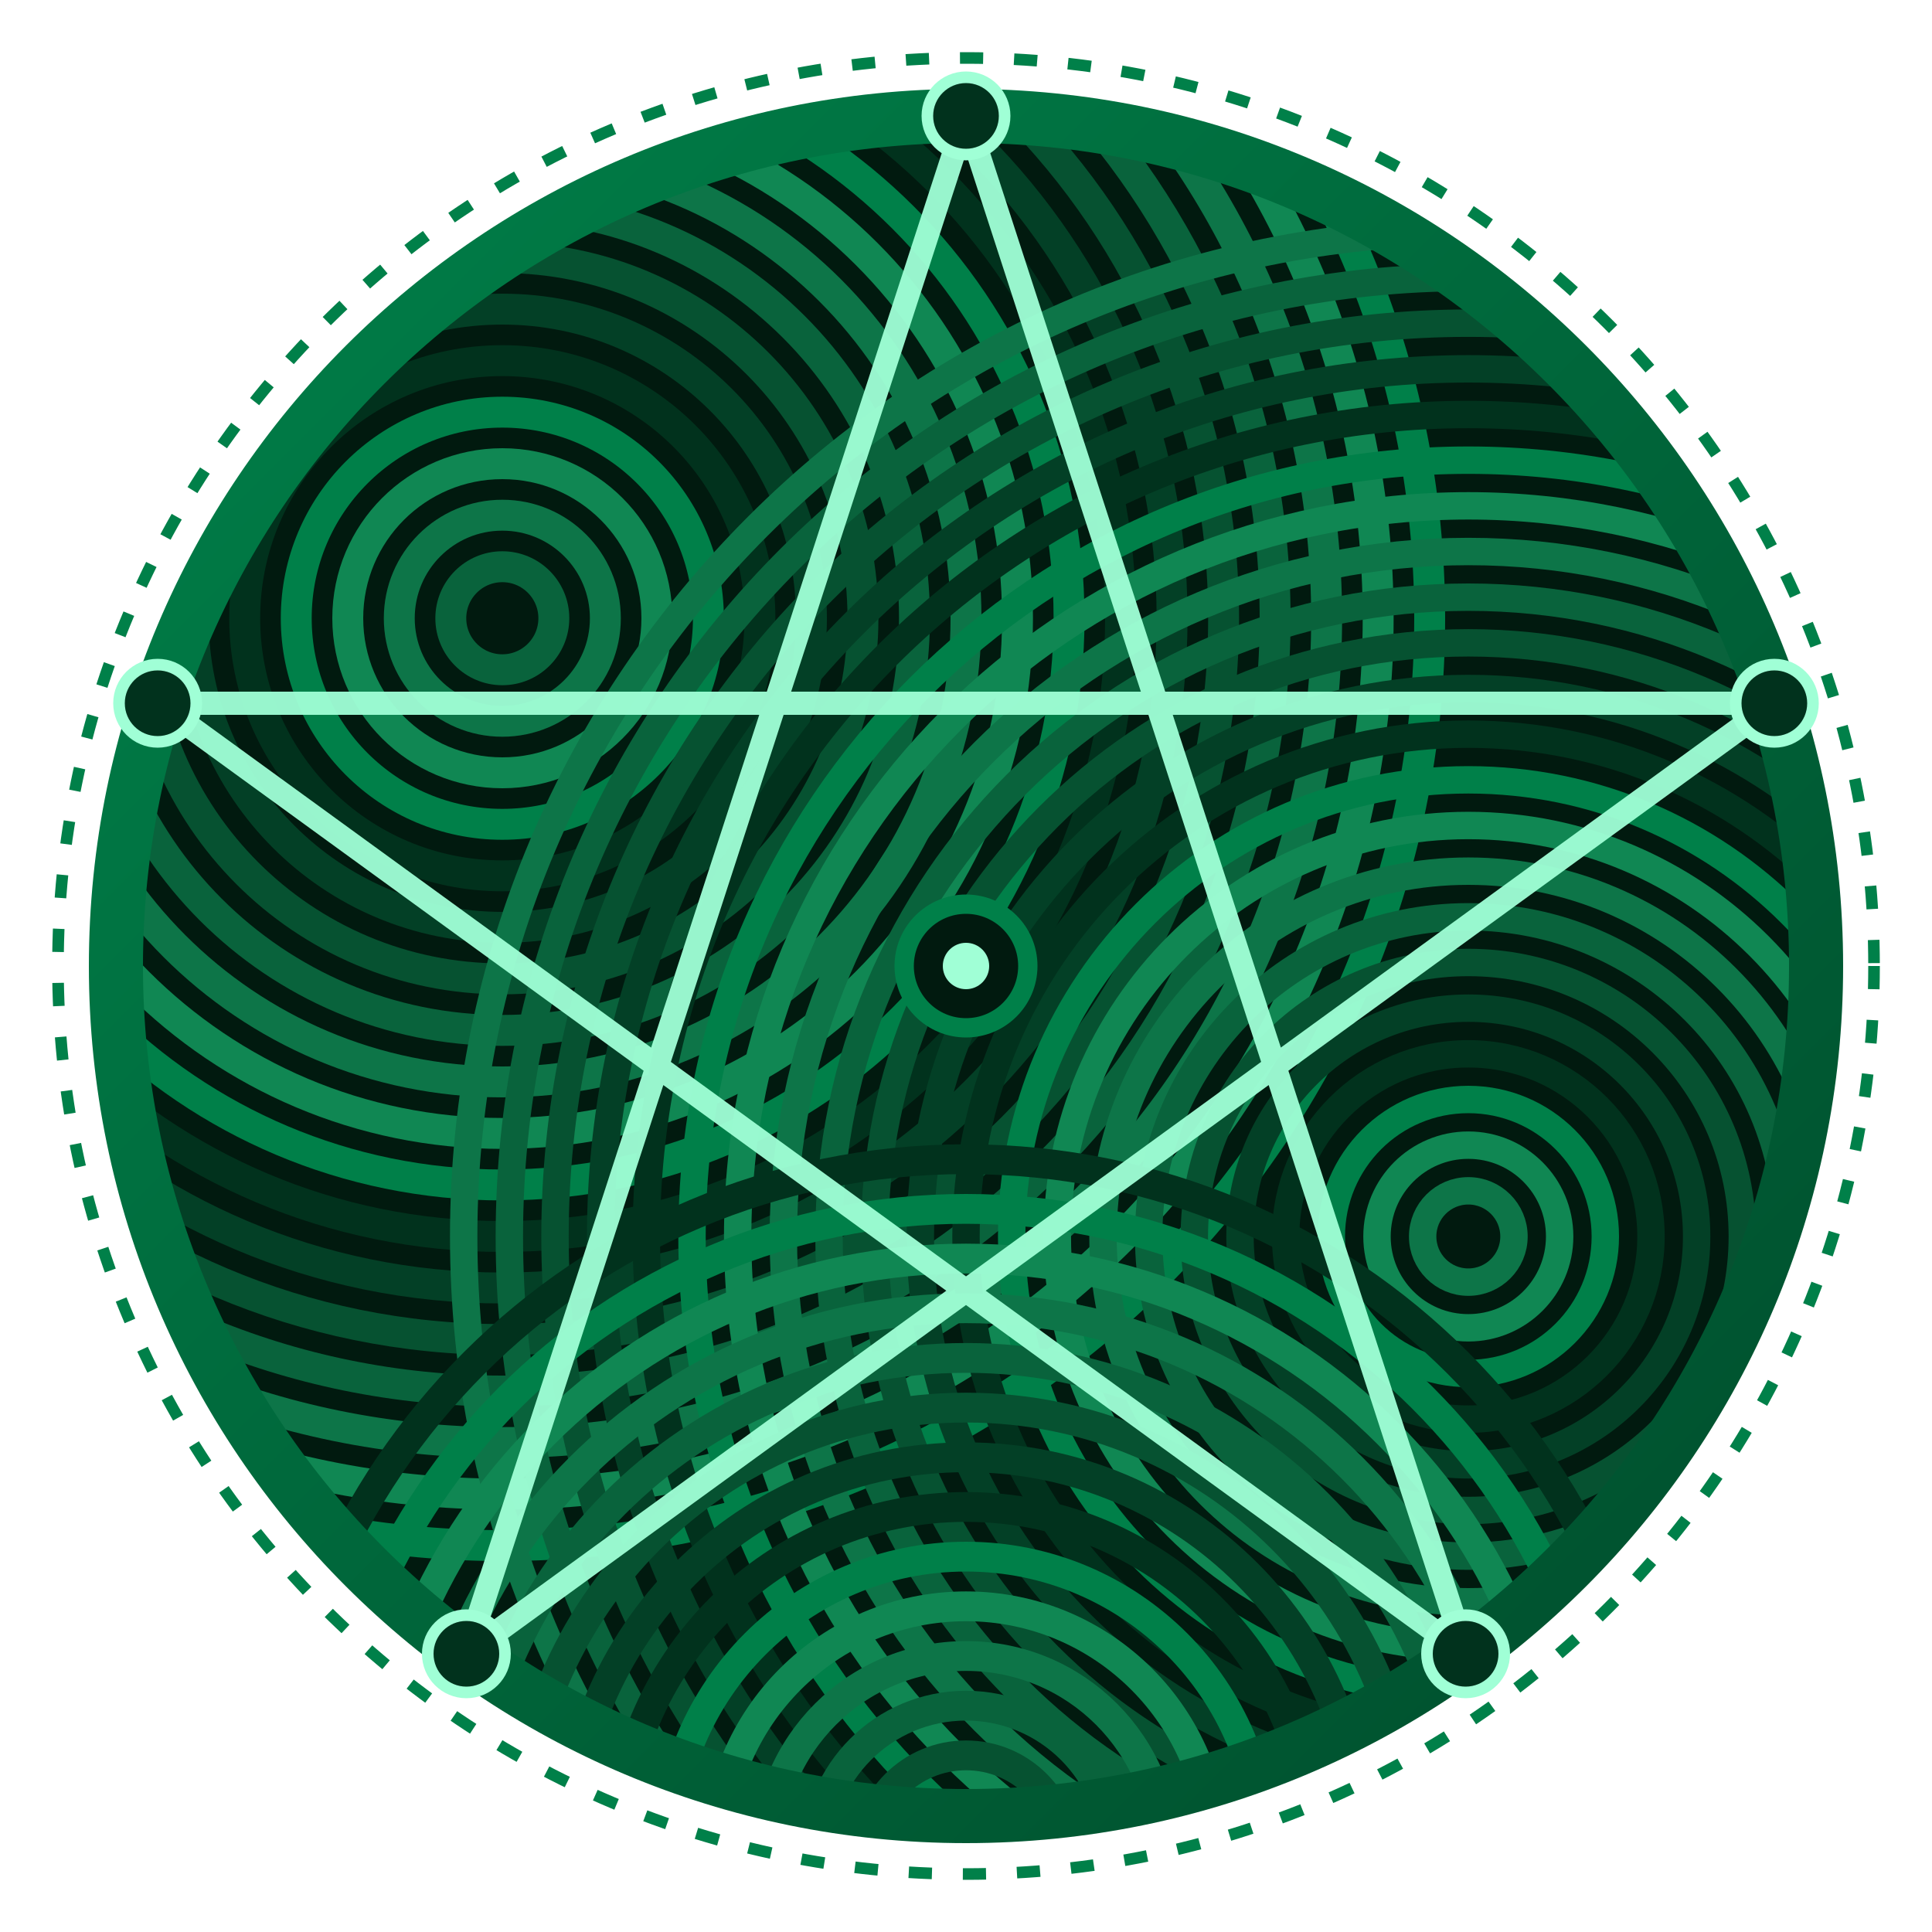
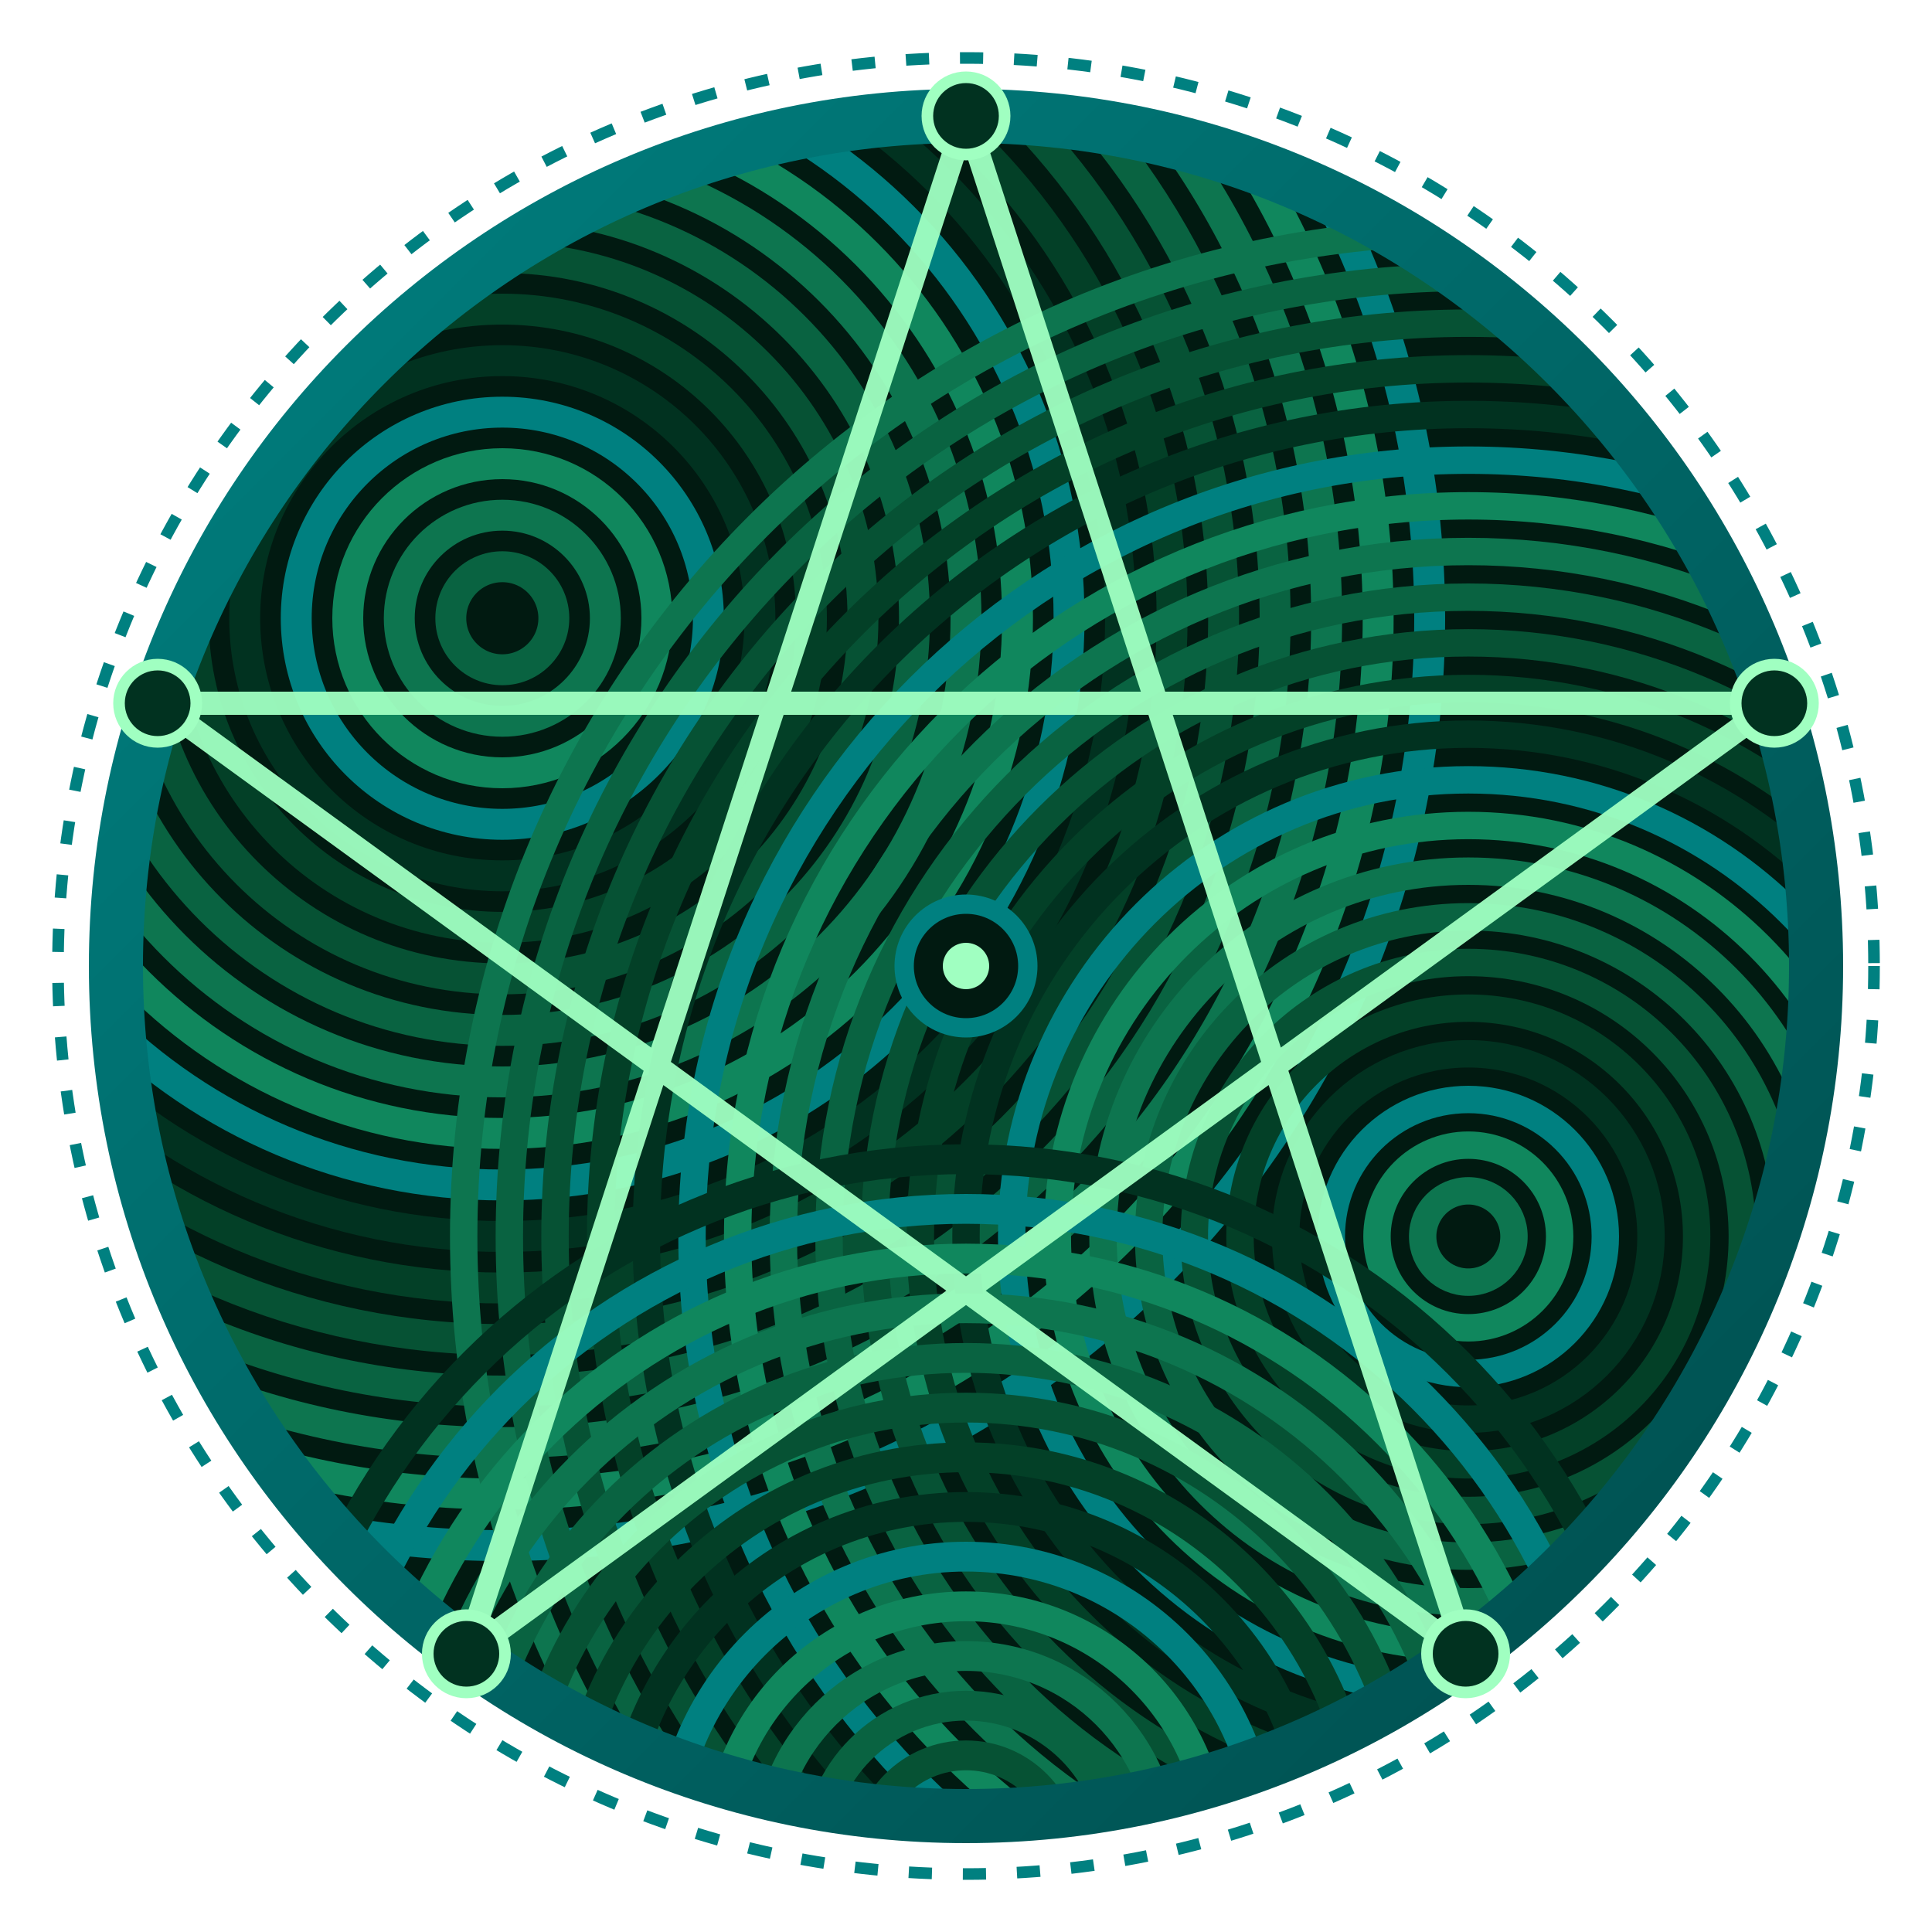
<svg xmlns="http://www.w3.org/2000/svg" viewBox="0 0 500 500" width="100%" height="100%">
  <defs>
    <clipPath id="circleClip">
      <circle cx="250" cy="250" r="220" />
    </clipPath>
    <linearGradient id="tealGlow" x1="0%" y1="0%" x2="100%" y2="100%">
-       <stop offset="0%" stop-color="#008049" />
-       <stop offset="100%" stop-color="#004d2c" />
+       <stop offset="0%" stop-color="#008080" />
+       <stop offset="100%" stop-color="#004d4d" />
    </linearGradient>
  </defs>
-   <circle cx="250" cy="250" r="220" fill="#011a0f" />
+   <circle cx="250" cy="250" r="220" fill="#011a11" />
  <g clip-path="url(#circleClip)">
-     <circle cx="130" cy="160" r="240.0" fill="none" stroke="#008049" stroke-width="8.0" />
-     <circle cx="130" cy="160" r="226.667" fill="none" stroke="#108753" stroke-width="8.0" />
-     <circle cx="130" cy="160" r="213.333" fill="none" stroke="#0d7548" stroke-width="8.0" />
-     <circle cx="130" cy="160" r="200.0" fill="none" stroke="#09633c" stroke-width="8.0" />
-     <circle cx="130" cy="160" r="186.667" fill="none" stroke="#065231" stroke-width="8.0" />
-     <circle cx="130" cy="160" r="173.333" fill="none" stroke="#034026" stroke-width="8.0" />
-     <circle cx="130" cy="160" r="160.0" fill="none" stroke="#01321d" stroke-width="8.0" />
-     <circle cx="130" cy="160" r="146.667" fill="none" stroke="#008049" stroke-width="8.0" />
-     <circle cx="130" cy="160" r="133.333" fill="none" stroke="#108753" stroke-width="8.0" />
-     <circle cx="130" cy="160" r="120.0" fill="none" stroke="#0d7548" stroke-width="8.0" />
-     <circle cx="130" cy="160" r="106.667" fill="none" stroke="#09633c" stroke-width="8.0" />
-     <circle cx="130" cy="160" r="93.333" fill="none" stroke="#065231" stroke-width="8.0" />
-     <circle cx="130" cy="160" r="80.0" fill="none" stroke="#034026" stroke-width="8.0" />
-     <circle cx="130" cy="160" r="66.667" fill="none" stroke="#01321d" stroke-width="8.0" />
-     <circle cx="130" cy="160" r="53.333" fill="none" stroke="#008049" stroke-width="8.0" />
-     <circle cx="130" cy="160" r="40.0" fill="none" stroke="#108753" stroke-width="8.0" />
-     <circle cx="130" cy="160" r="26.667" fill="none" stroke="#0d7548" stroke-width="8.0" />
-     <circle cx="130" cy="160" r="13.333" fill="none" stroke="#09633c" stroke-width="8.0" />
-     <circle cx="380" cy="320" r="260.0" fill="none" stroke="#0d7548" stroke-width="7.091" />
-     <circle cx="380" cy="320" r="248.182" fill="none" stroke="#09633c" stroke-width="7.091" />
-     <circle cx="380" cy="320" r="236.364" fill="none" stroke="#065231" stroke-width="7.091" />
-     <circle cx="380" cy="320" r="224.545" fill="none" stroke="#034026" stroke-width="7.091" />
-     <circle cx="380" cy="320" r="212.727" fill="none" stroke="#01321d" stroke-width="7.091" />
-     <circle cx="380" cy="320" r="200.909" fill="none" stroke="#008049" stroke-width="7.091" />
-     <circle cx="380" cy="320" r="189.091" fill="none" stroke="#108753" stroke-width="7.091" />
-     <circle cx="380" cy="320" r="177.273" fill="none" stroke="#0d7548" stroke-width="7.091" />
-     <circle cx="380" cy="320" r="165.455" fill="none" stroke="#09633c" stroke-width="7.091" />
-     <circle cx="380" cy="320" r="153.636" fill="none" stroke="#065231" stroke-width="7.091" />
-     <circle cx="380" cy="320" r="141.818" fill="none" stroke="#034026" stroke-width="7.091" />
-     <circle cx="380" cy="320" r="130.0" fill="none" stroke="#01321d" stroke-width="7.091" />
-     <circle cx="380" cy="320" r="118.182" fill="none" stroke="#008049" stroke-width="7.091" />
-     <circle cx="380" cy="320" r="106.364" fill="none" stroke="#108753" stroke-width="7.091" />
-     <circle cx="380" cy="320" r="94.545" fill="none" stroke="#0d7548" stroke-width="7.091" />
-     <circle cx="380" cy="320" r="82.727" fill="none" stroke="#09633c" stroke-width="7.091" />
-     <circle cx="380" cy="320" r="70.909" fill="none" stroke="#065231" stroke-width="7.091" />
-     <circle cx="380" cy="320" r="59.091" fill="none" stroke="#034026" stroke-width="7.091" />
-     <circle cx="380" cy="320" r="47.273" fill="none" stroke="#01321d" stroke-width="7.091" />
-     <circle cx="380" cy="320" r="35.455" fill="none" stroke="#008049" stroke-width="7.091" />
-     <circle cx="380" cy="320" r="23.636" fill="none" stroke="#108753" stroke-width="7.091" />
-     <circle cx="380" cy="320" r="11.818" fill="none" stroke="#0d7548" stroke-width="7.091" />
-     <circle cx="250" cy="480" r="180.0" fill="none" stroke="#01321d" stroke-width="7.714" />
-     <circle cx="250" cy="480" r="167.143" fill="none" stroke="#008049" stroke-width="7.714" />
-     <circle cx="250" cy="480" r="154.286" fill="none" stroke="#108753" stroke-width="7.714" />
-     <circle cx="250" cy="480" r="141.429" fill="none" stroke="#0d7548" stroke-width="7.714" />
-     <circle cx="250" cy="480" r="128.571" fill="none" stroke="#09633c" stroke-width="7.714" />
-     <circle cx="250" cy="480" r="115.714" fill="none" stroke="#065231" stroke-width="7.714" />
-     <circle cx="250" cy="480" r="102.857" fill="none" stroke="#034026" stroke-width="7.714" />
-     <circle cx="250" cy="480" r="90.0" fill="none" stroke="#01321d" stroke-width="7.714" />
-     <circle cx="250" cy="480" r="77.143" fill="none" stroke="#008049" stroke-width="7.714" />
-     <circle cx="250" cy="480" r="64.286" fill="none" stroke="#108753" stroke-width="7.714" />
-     <circle cx="250" cy="480" r="51.429" fill="none" stroke="#0d7548" stroke-width="7.714" />
-     <circle cx="250" cy="480" r="38.571" fill="none" stroke="#09633c" stroke-width="7.714" />
-     <circle cx="250" cy="480" r="25.714" fill="none" stroke="#065231" stroke-width="7.714" />
-     <circle cx="250" cy="480" r="12.857" fill="none" stroke="#034026" stroke-width="7.714" />
+     <circle cx="130" cy="160" r="240.0" fill="none" stroke="#008080" stroke-width="8.0" />
+     <circle cx="130" cy="160" r="226.667" fill="none" stroke="#10875d" stroke-width="8.0" />
+     <circle cx="130" cy="160" r="213.333" fill="none" stroke="#0d754f" stroke-width="8.0" />
+     <circle cx="130" cy="160" r="200.0" fill="none" stroke="#096341" stroke-width="8.0" />
+     <circle cx="130" cy="160" r="186.667" fill="none" stroke="#065234" stroke-width="8.0" />
+     <circle cx="130" cy="160" r="173.333" fill="none" stroke="#034027" stroke-width="8.0" />
+     <circle cx="130" cy="160" r="160.0" fill="none" stroke="#013220" stroke-width="8.0" />
+     <circle cx="130" cy="160" r="146.667" fill="none" stroke="#008080" stroke-width="8.0" />
+     <circle cx="130" cy="160" r="133.333" fill="none" stroke="#10875d" stroke-width="8.0" />
+     <circle cx="130" cy="160" r="120.0" fill="none" stroke="#0d754f" stroke-width="8.0" />
+     <circle cx="130" cy="160" r="106.667" fill="none" stroke="#096341" stroke-width="8.0" />
+     <circle cx="130" cy="160" r="93.333" fill="none" stroke="#065234" stroke-width="8.0" />
+     <circle cx="130" cy="160" r="80.0" fill="none" stroke="#034027" stroke-width="8.0" />
+     <circle cx="130" cy="160" r="66.667" fill="none" stroke="#013220" stroke-width="8.0" />
+     <circle cx="130" cy="160" r="53.333" fill="none" stroke="#008080" stroke-width="8.0" />
+     <circle cx="130" cy="160" r="40.0" fill="none" stroke="#10875d" stroke-width="8.0" />
+     <circle cx="130" cy="160" r="26.667" fill="none" stroke="#0d754f" stroke-width="8.0" />
+     <circle cx="130" cy="160" r="13.333" fill="none" stroke="#096341" stroke-width="8.0" />
+     <circle cx="380" cy="320" r="260.0" fill="none" stroke="#0d754f" stroke-width="7.091" />
+     <circle cx="380" cy="320" r="248.182" fill="none" stroke="#096341" stroke-width="7.091" />
+     <circle cx="380" cy="320" r="236.364" fill="none" stroke="#065234" stroke-width="7.091" />
+     <circle cx="380" cy="320" r="224.545" fill="none" stroke="#034027" stroke-width="7.091" />
+     <circle cx="380" cy="320" r="212.727" fill="none" stroke="#013220" stroke-width="7.091" />
+     <circle cx="380" cy="320" r="200.909" fill="none" stroke="#008080" stroke-width="7.091" />
+     <circle cx="380" cy="320" r="189.091" fill="none" stroke="#10875d" stroke-width="7.091" />
+     <circle cx="380" cy="320" r="177.273" fill="none" stroke="#0d754f" stroke-width="7.091" />
+     <circle cx="380" cy="320" r="165.455" fill="none" stroke="#096341" stroke-width="7.091" />
+     <circle cx="380" cy="320" r="153.636" fill="none" stroke="#065234" stroke-width="7.091" />
+     <circle cx="380" cy="320" r="141.818" fill="none" stroke="#034027" stroke-width="7.091" />
+     <circle cx="380" cy="320" r="130.0" fill="none" stroke="#013220" stroke-width="7.091" />
+     <circle cx="380" cy="320" r="118.182" fill="none" stroke="#008080" stroke-width="7.091" />
+     <circle cx="380" cy="320" r="106.364" fill="none" stroke="#10875d" stroke-width="7.091" />
+     <circle cx="380" cy="320" r="94.545" fill="none" stroke="#0d754f" stroke-width="7.091" />
+     <circle cx="380" cy="320" r="82.727" fill="none" stroke="#096341" stroke-width="7.091" />
+     <circle cx="380" cy="320" r="70.909" fill="none" stroke="#065234" stroke-width="7.091" />
+     <circle cx="380" cy="320" r="59.091" fill="none" stroke="#034027" stroke-width="7.091" />
+     <circle cx="380" cy="320" r="47.273" fill="none" stroke="#013220" stroke-width="7.091" />
+     <circle cx="380" cy="320" r="35.455" fill="none" stroke="#008080" stroke-width="7.091" />
+     <circle cx="380" cy="320" r="23.636" fill="none" stroke="#10875d" stroke-width="7.091" />
+     <circle cx="380" cy="320" r="11.818" fill="none" stroke="#0d754f" stroke-width="7.091" />
+     <circle cx="250" cy="480" r="180.0" fill="none" stroke="#013220" stroke-width="7.714" />
+     <circle cx="250" cy="480" r="167.143" fill="none" stroke="#008080" stroke-width="7.714" />
+     <circle cx="250" cy="480" r="154.286" fill="none" stroke="#10875d" stroke-width="7.714" />
+     <circle cx="250" cy="480" r="141.429" fill="none" stroke="#0d754f" stroke-width="7.714" />
+     <circle cx="250" cy="480" r="128.571" fill="none" stroke="#096341" stroke-width="7.714" />
+     <circle cx="250" cy="480" r="115.714" fill="none" stroke="#065234" stroke-width="7.714" />
+     <circle cx="250" cy="480" r="102.857" fill="none" stroke="#034027" stroke-width="7.714" />
+     <circle cx="250" cy="480" r="90.0" fill="none" stroke="#013220" stroke-width="7.714" />
+     <circle cx="250" cy="480" r="77.143" fill="none" stroke="#008080" stroke-width="7.714" />
+     <circle cx="250" cy="480" r="64.286" fill="none" stroke="#10875d" stroke-width="7.714" />
+     <circle cx="250" cy="480" r="51.429" fill="none" stroke="#0d754f" stroke-width="7.714" />
+     <circle cx="250" cy="480" r="38.571" fill="none" stroke="#096341" stroke-width="7.714" />
+     <circle cx="250" cy="480" r="25.714" fill="none" stroke="#065234" stroke-width="7.714" />
+     <circle cx="250" cy="480" r="12.857" fill="none" stroke="#034027" stroke-width="7.714" />
  </g>
  <circle cx="250" cy="250" r="220" fill="none" stroke="url(#tealGlow)" stroke-width="14" />
-   <circle cx="250" cy="250" r="235" fill="none" stroke="#008049" stroke-width="3" stroke-dasharray="6, 8" />
-   <path d="M 250 30 L 379.3 428 L 40.8 182 L 459.2 182 L 120.7 428 Z" fill="none" stroke="#a0ffd6" stroke-width="6" stroke-linejoin="round" opacity="0.95" />
-   <circle cx="250" cy="250" r="16" fill="#011a0f" stroke="#008049" stroke-width="5" />
-   <circle cx="250" cy="250" r="6" fill="#a0ffd6" />
-   <circle cx="250" cy="30" r="10" fill="#01321d" stroke="#a0ffd6" stroke-width="3" />
-   <circle cx="379.3" cy="428" r="10" fill="#01321d" stroke="#a0ffd6" stroke-width="3" />
-   <circle cx="40.8" cy="182" r="10" fill="#01321d" stroke="#a0ffd6" stroke-width="3" />
-   <circle cx="459.2" cy="182" r="10" fill="#01321d" stroke="#a0ffd6" stroke-width="3" />
-   <circle cx="120.7" cy="428" r="10" fill="#01321d" stroke="#a0ffd6" stroke-width="3" />
+   <circle cx="250" cy="250" r="235" fill="none" stroke="#008080" stroke-width="3" stroke-dasharray="6, 8" />
+   <path d="M 250 30 L 379.3 428 L 40.8 182 L 459.2 182 L 120.7 428 Z" fill="none" stroke="#a0ffc1" stroke-width="6" stroke-linejoin="round" opacity="0.95" />
+   <circle cx="250" cy="250" r="16" fill="#011a11" stroke="#008080" stroke-width="5" />
+   <circle cx="250" cy="250" r="6" fill="#a0ffc1" />
+   <circle cx="250" cy="30" r="10" fill="#013220" stroke="#a0ffc1" stroke-width="3" />
+   <circle cx="379.3" cy="428" r="10" fill="#013220" stroke="#a0ffc1" stroke-width="3" />
+   <circle cx="40.8" cy="182" r="10" fill="#013220" stroke="#a0ffc1" stroke-width="3" />
+   <circle cx="459.2" cy="182" r="10" fill="#013220" stroke="#a0ffc1" stroke-width="3" />
+   <circle cx="120.7" cy="428" r="10" fill="#013220" stroke="#a0ffc1" stroke-width="3" />
</svg>
